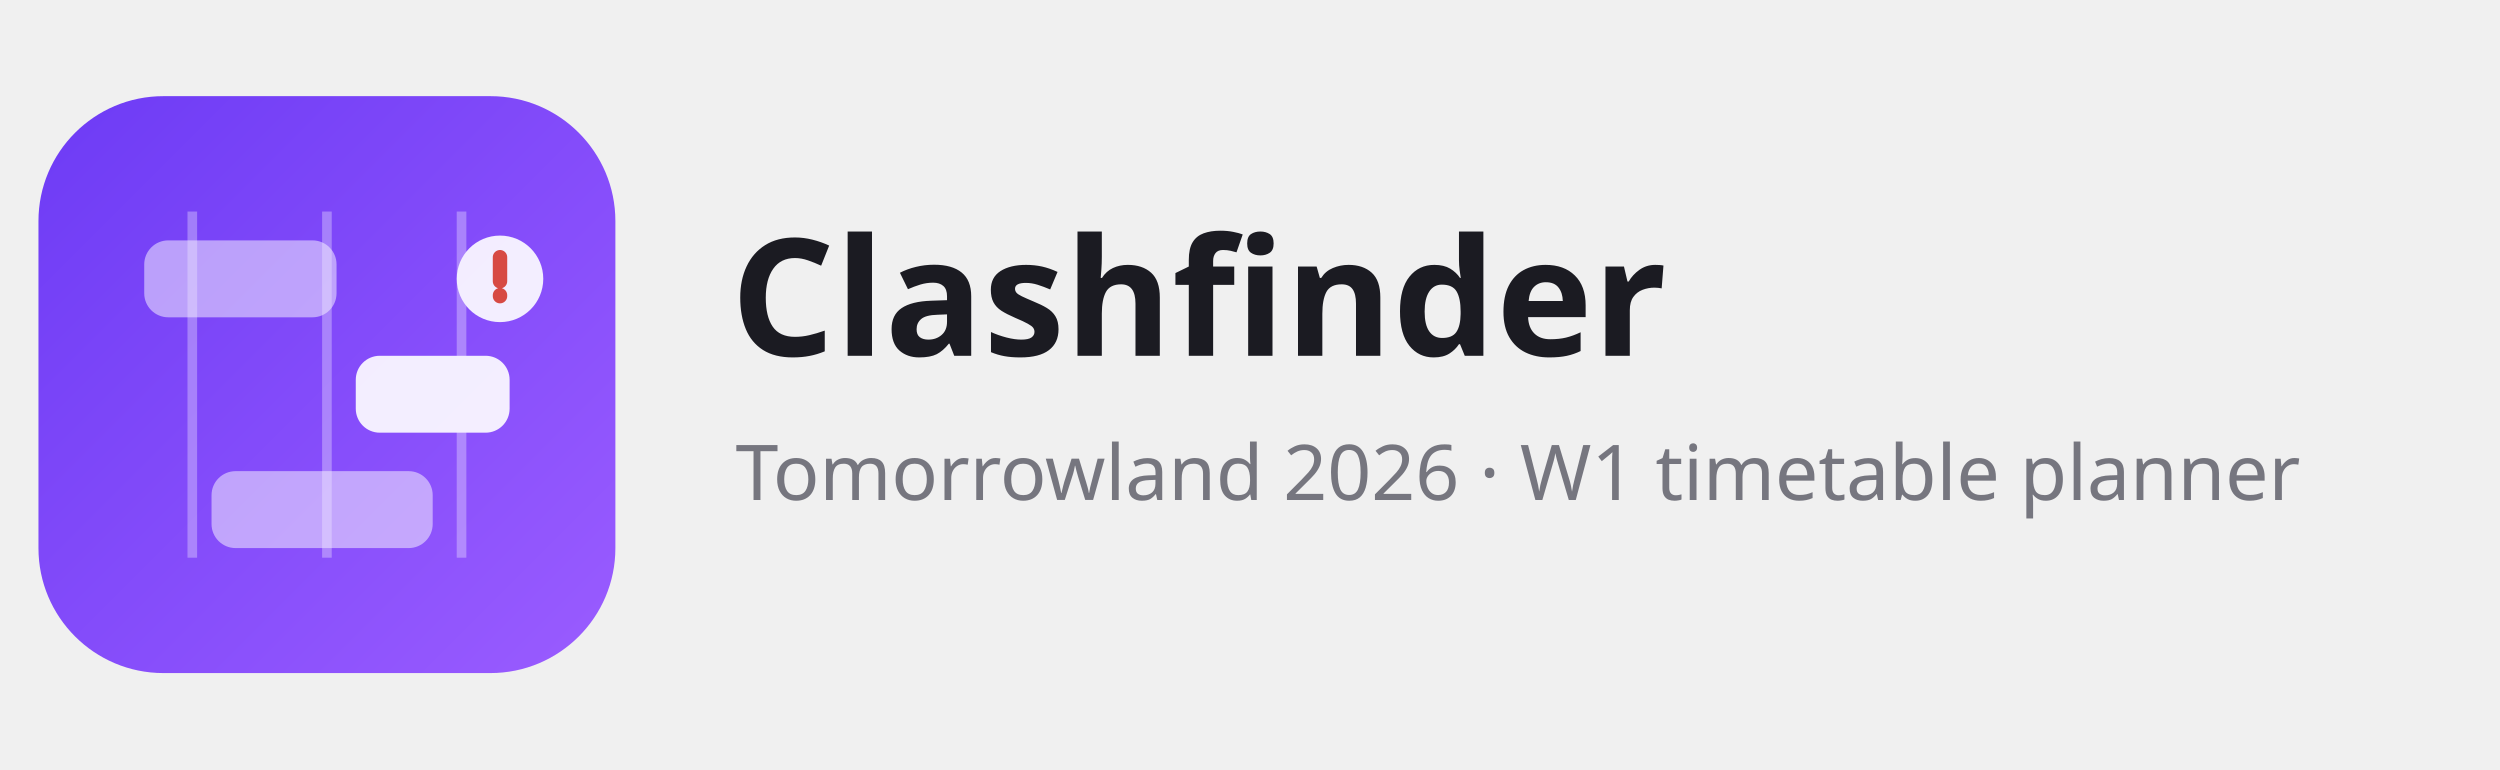
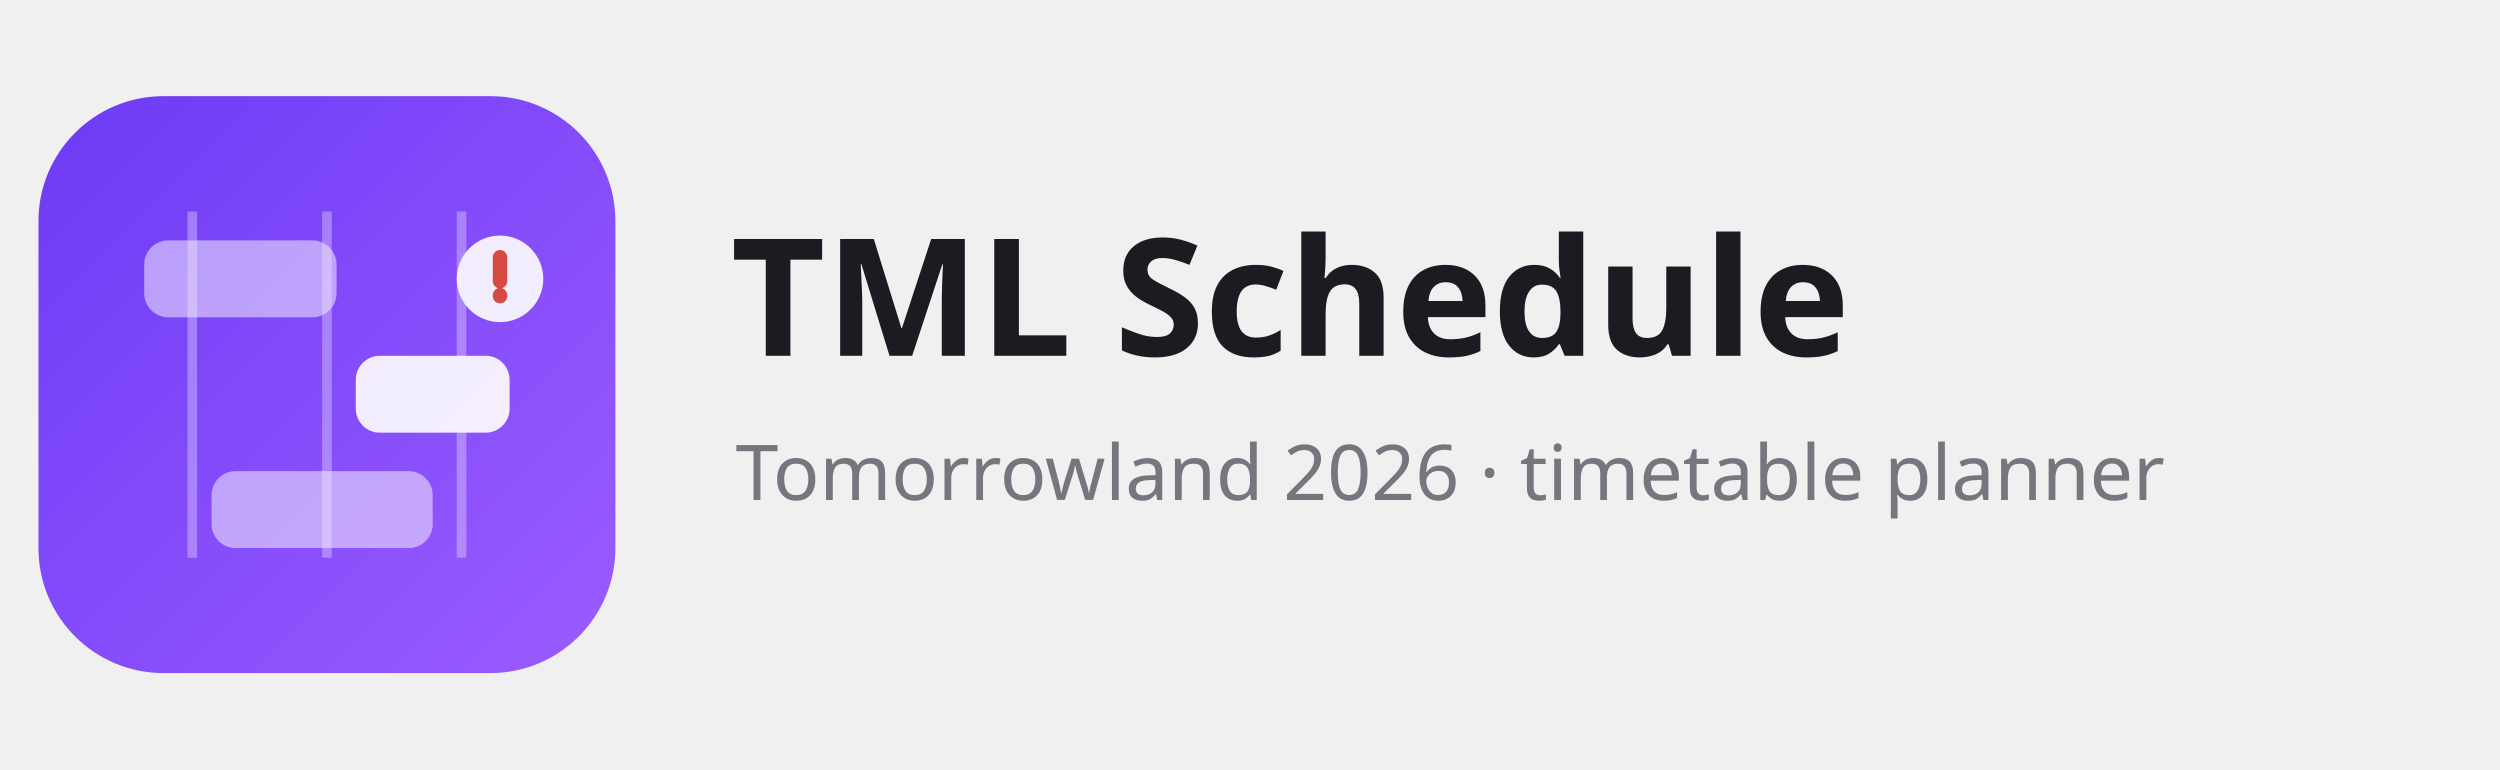
- <svg xmlns="http://www.w3.org/2000/svg" width="520" height="160" viewBox="0 0 520 160" fill="none" role="img" aria-label="Lineup Clashfinder">
+ <svg xmlns="http://www.w3.org/2000/svg" width="520" height="160" viewBox="0 0 520 160" fill="none" role="img" aria-label="TML Schedule">
  <defs>
    <linearGradient id="g" x1="0" y1="0" x2="1" y2="1">
      <stop offset="0" stop-color="#6d3bf5" />
      <stop offset="1" stop-color="#9a5cff" />
    </linearGradient>
  </defs>
  <rect x="8" y="20" width="120" height="120" rx="26" fill="url(#g)" />
  <g opacity="0.9">
    <line x1="40" y1="44" x2="40" y2="116" stroke="#ffffff" stroke-opacity="0.35" stroke-width="2" />
    <line x1="68" y1="44" x2="68" y2="116" stroke="#ffffff" stroke-opacity="0.35" stroke-width="2" />
    <line x1="96" y1="44" x2="96" y2="116" stroke="#ffffff" stroke-opacity="0.35" stroke-width="2" />
    <rect x="30" y="50" width="40" height="16" rx="5" fill="#ffffff" fill-opacity="0.55" />
    <rect x="74" y="74" width="32" height="16" rx="5" fill="#ffffff" />
    <rect x="44" y="98" width="46" height="16" rx="5" fill="#ffffff" fill-opacity="0.55" />
    <circle cx="104" cy="58" r="9" fill="#ffffff" />
    <path d="M104 53.5v5M104 61.4v.2" stroke="#e0492f" stroke-width="3" stroke-linecap="round" />
  </g>
-   <text x="152" y="74" font-family="Segoe UI, system-ui, -apple-system, sans-serif" font-size="34" font-weight="800" fill="#1b1b22">Clashfinder</text>
-   <text x="153" y="104" font-family="Segoe UI, system-ui, -apple-system, sans-serif" font-size="16" font-weight="500" fill="#76767f">Tomorrowland 2026 · W1 timetable planner</text>
+   <text x="152" y="74" font-family="Segoe UI, system-ui, -apple-system, sans-serif" font-size="34" font-weight="800" fill="#1b1b22">TML Schedule</text>
+   <text x="153" y="104" font-family="Segoe UI, system-ui, -apple-system, sans-serif" font-size="16" font-weight="500" fill="#76767f">Tomorrowland 2026 · timetable planner</text>
</svg>
